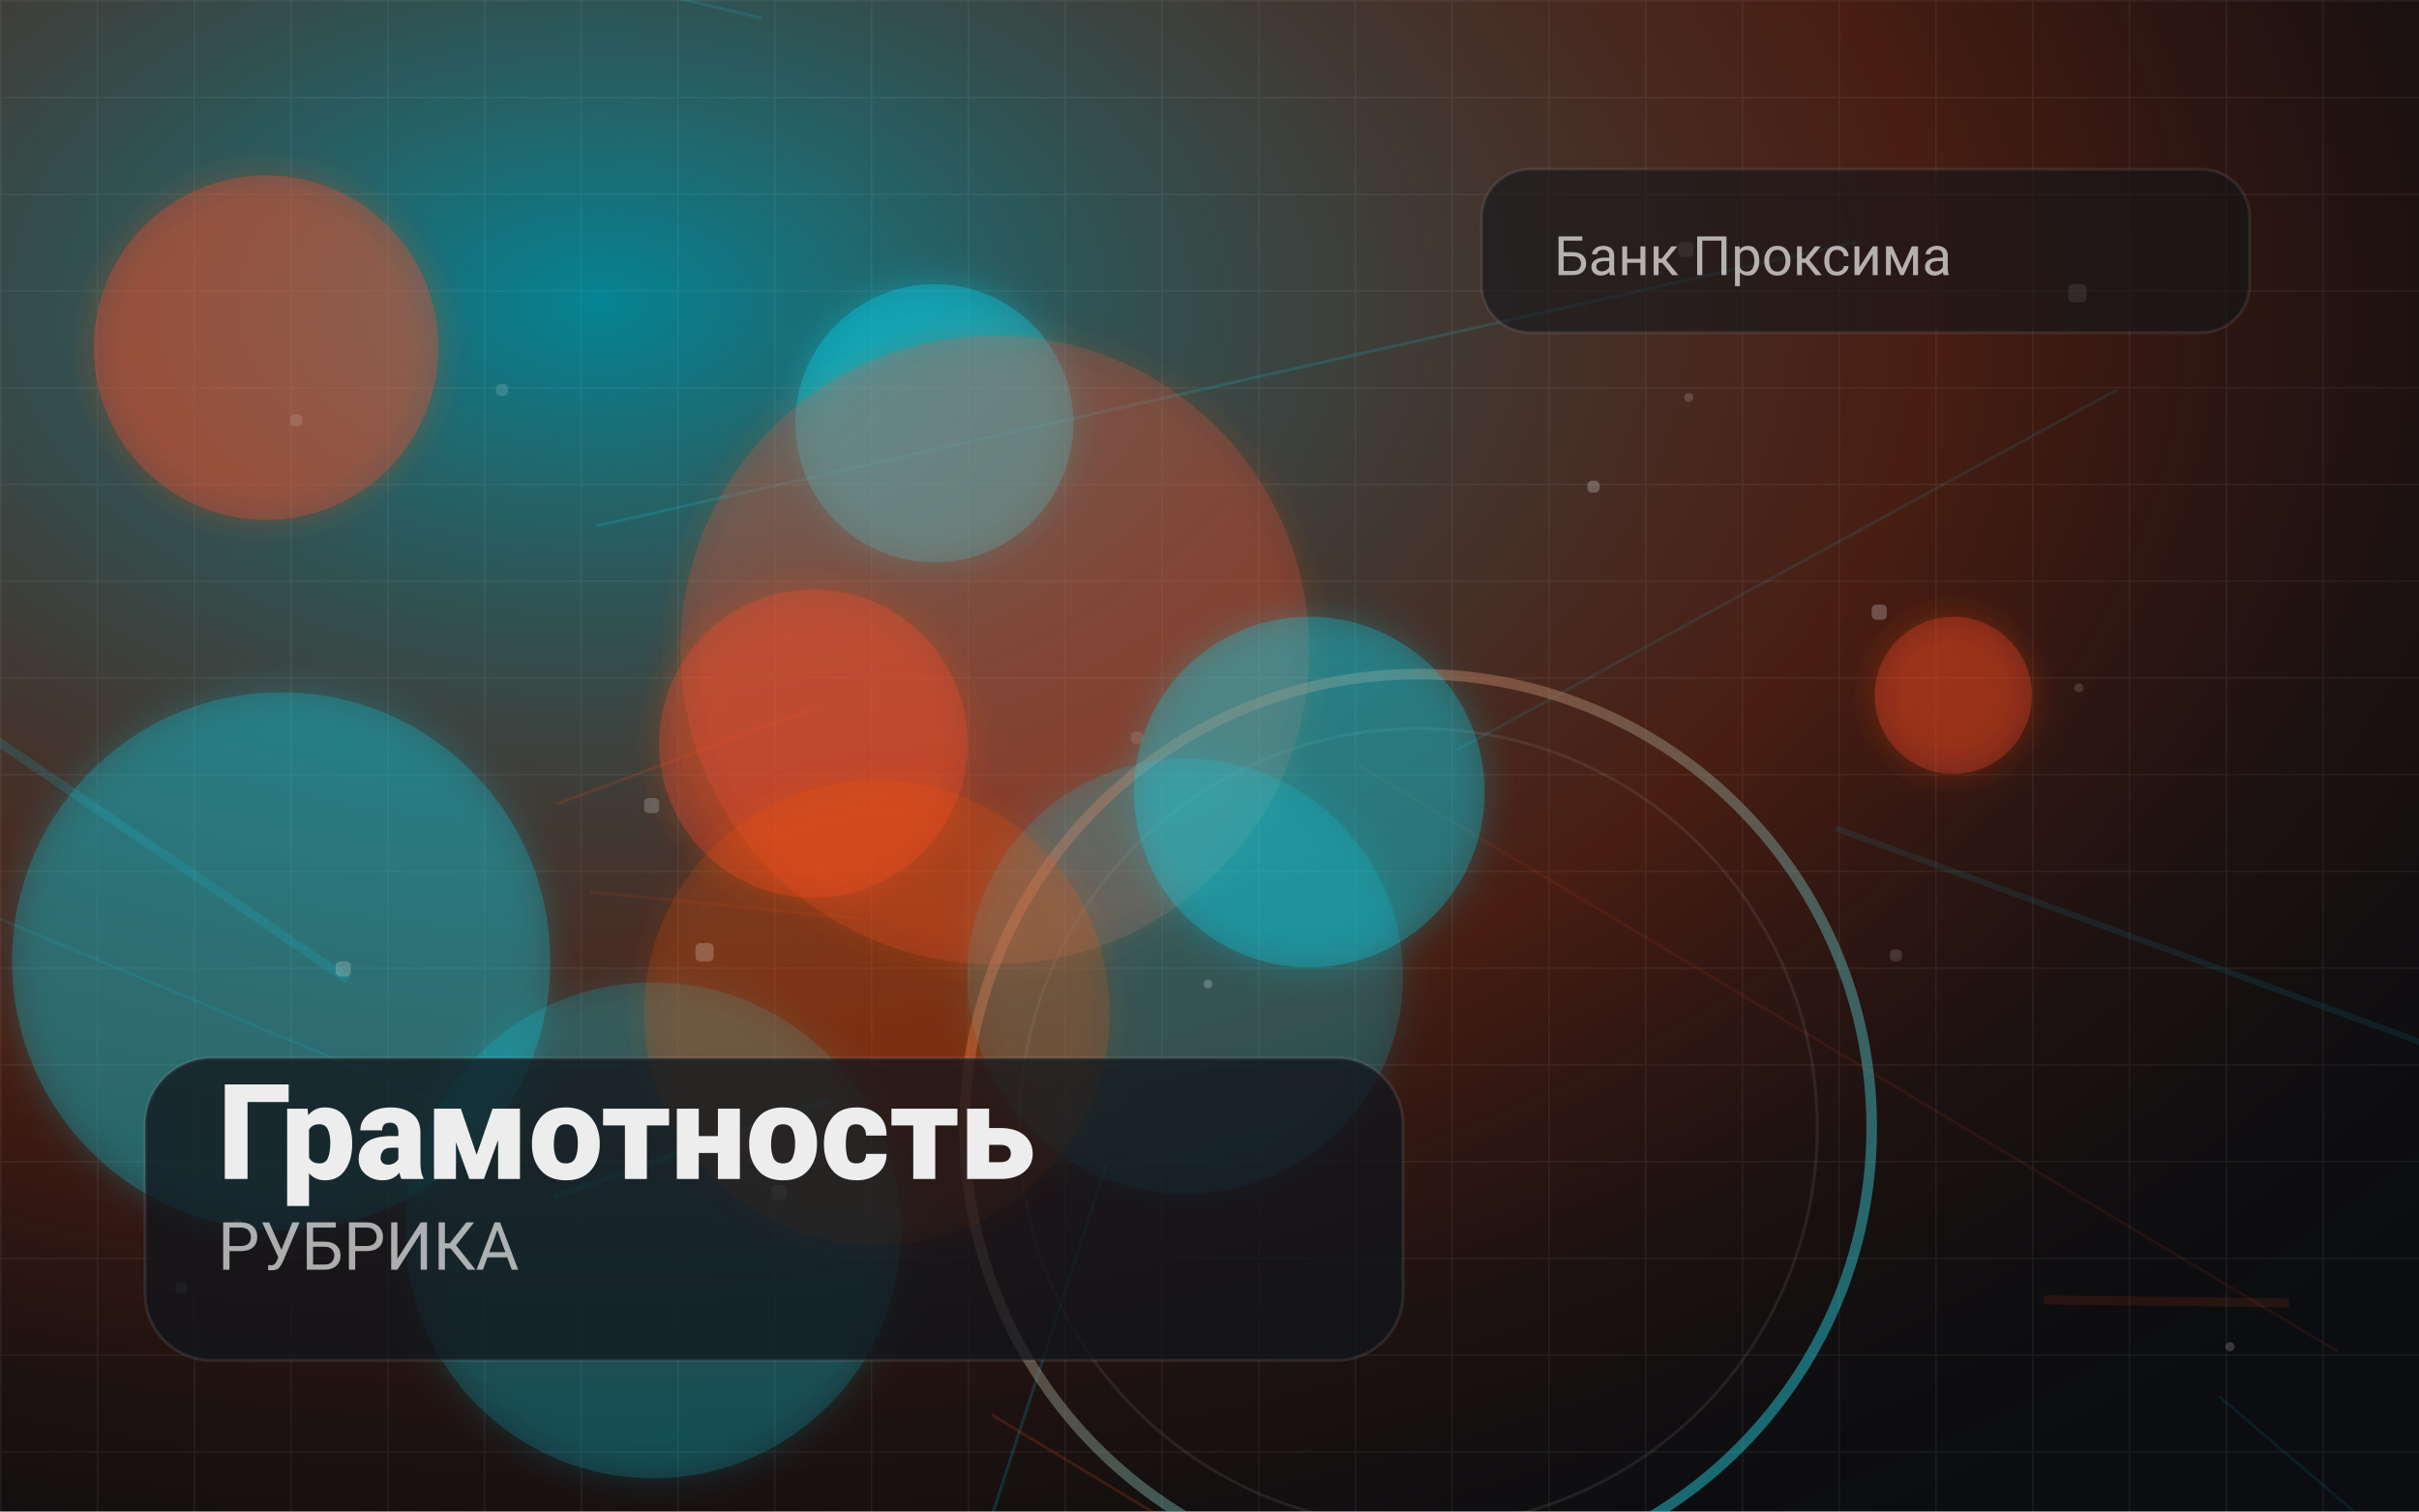
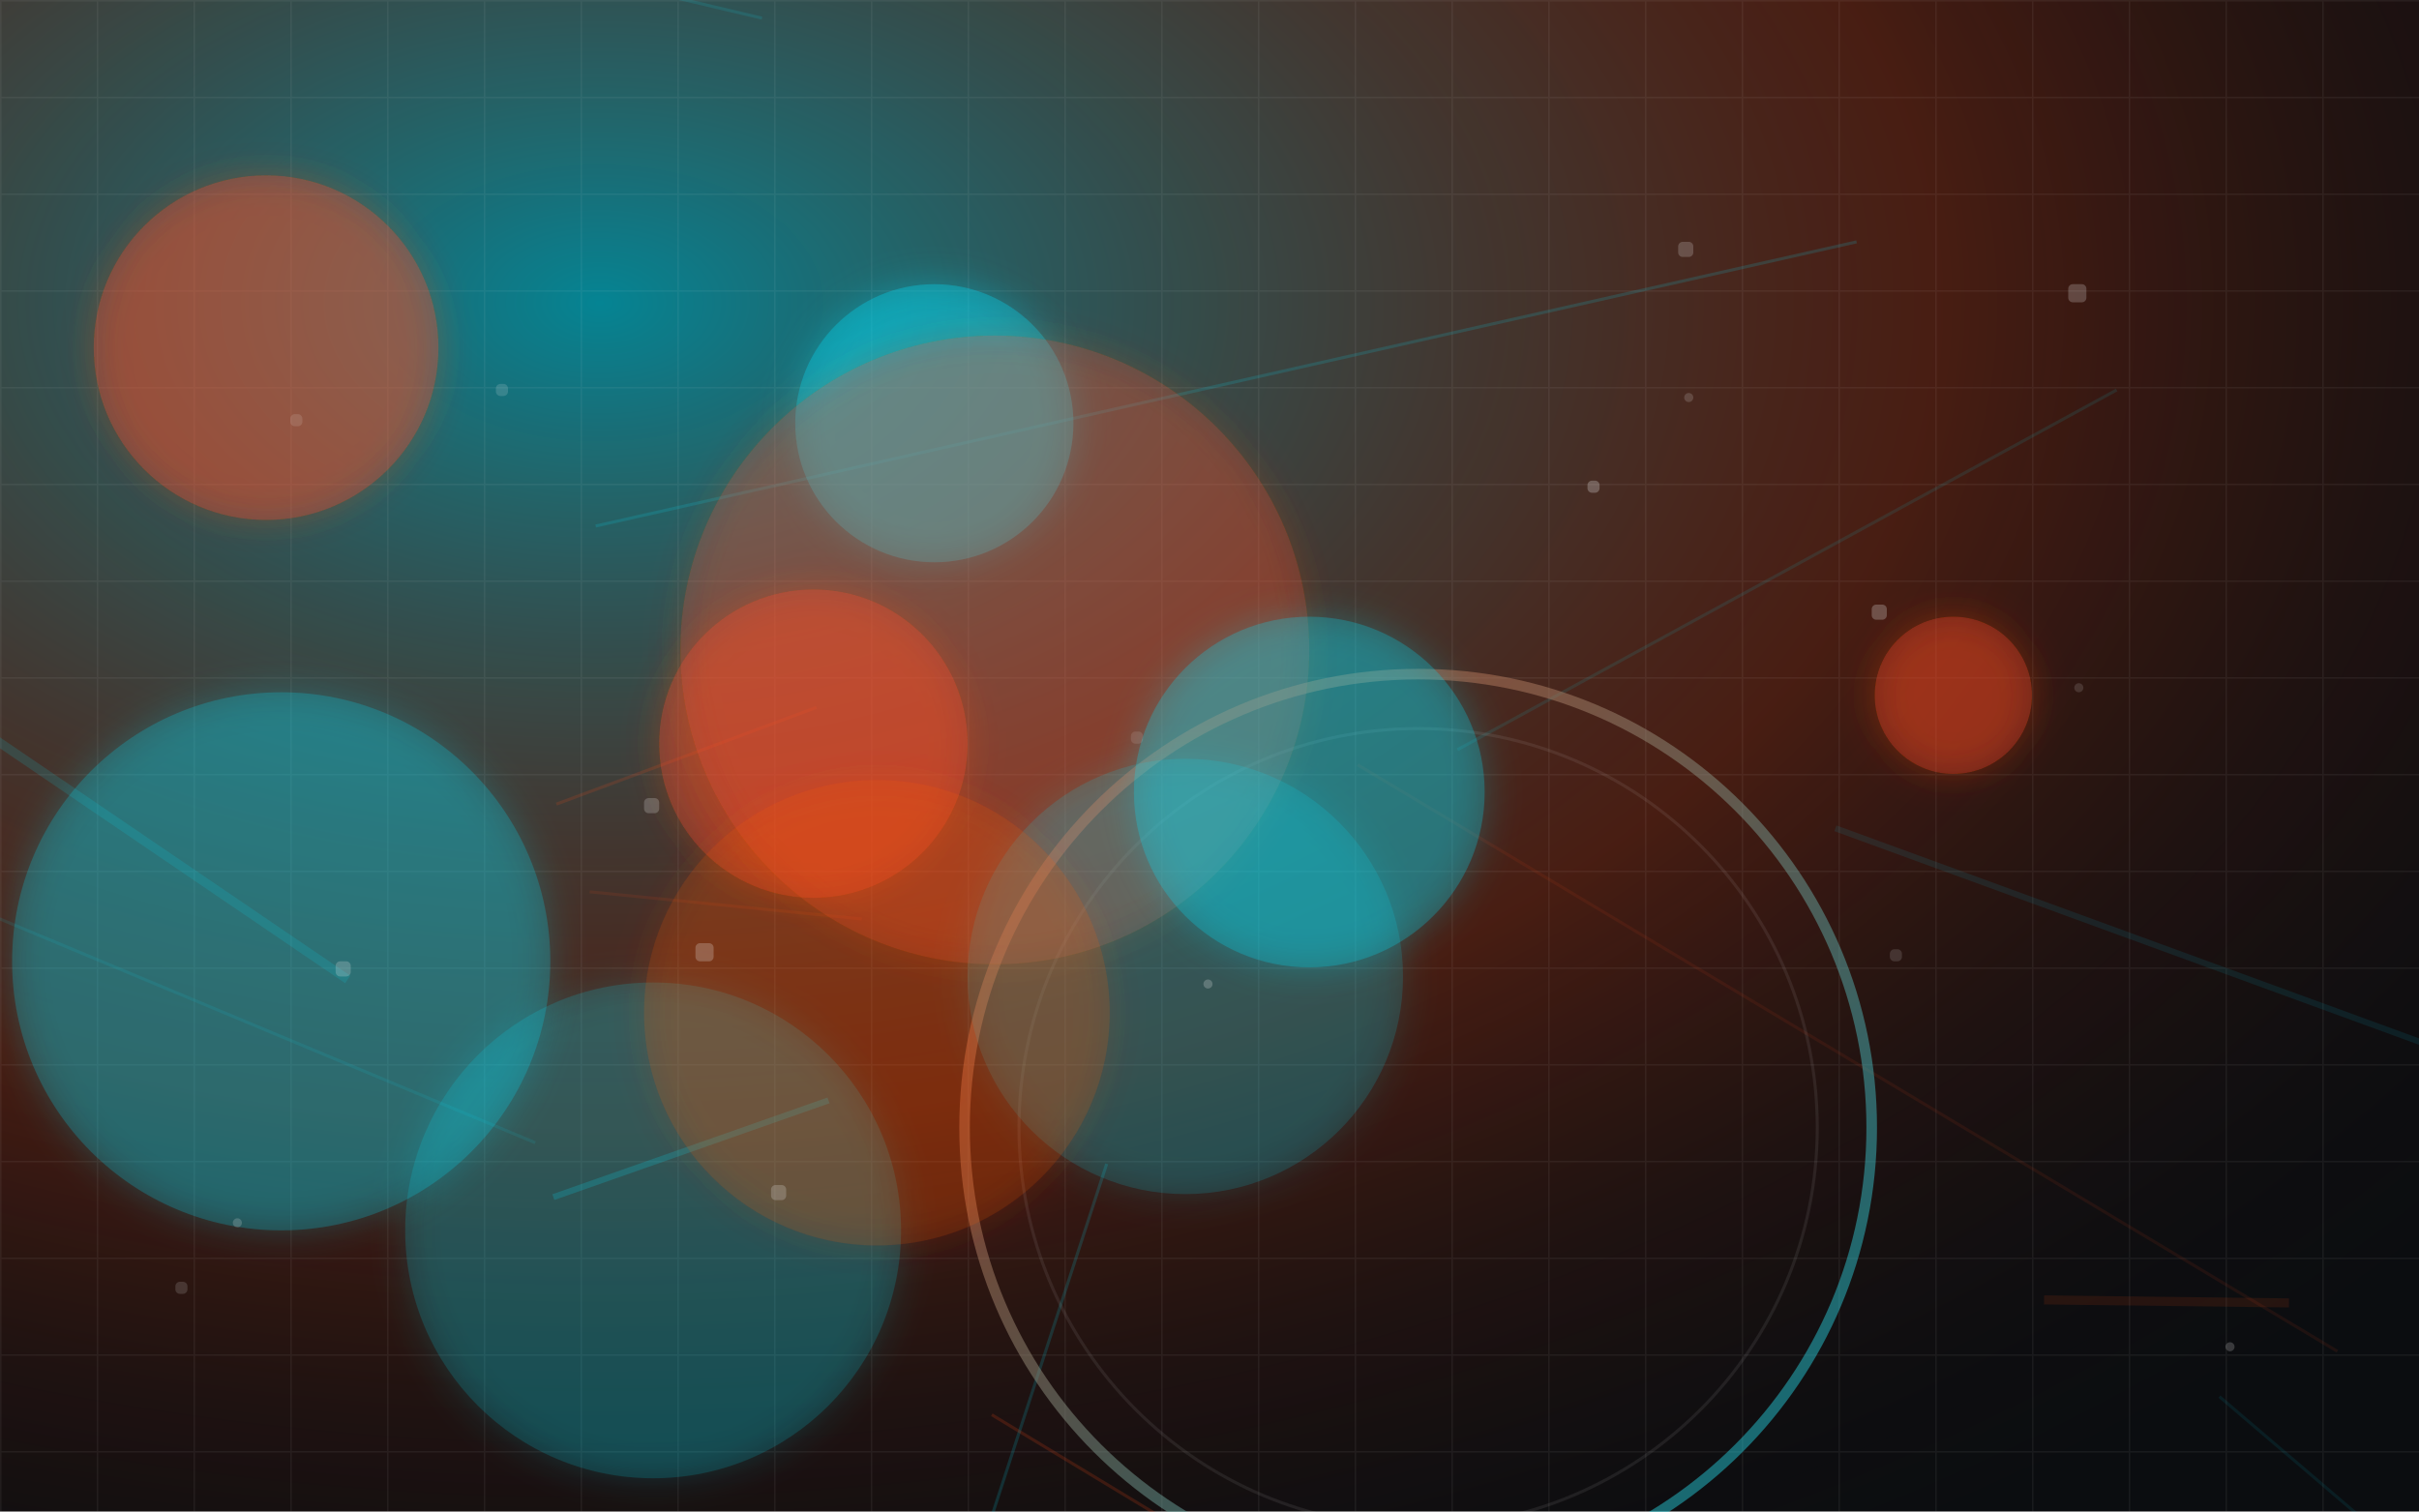
<svg xmlns="http://www.w3.org/2000/svg" width="800" height="500" viewBox="0 0 800 500" fill="none">
  <defs>
    <linearGradient id="g1" x1="0" y1="0" x2="1" y2="1">
      <stop offset="0" stop-color="#FF4D1A" stop-opacity="0.95" />
      <stop offset="1" stop-color="#00E5FF" stop-opacity="0.85" />
    </linearGradient>
    <radialGradient id="g2" cx="0.25" cy="0.2" r="1">
      <stop offset="0" stop-color="#00E5FF" stop-opacity="0.55" />
      <stop offset="0.55" stop-color="#FF4D1A" stop-opacity="0.25" />
      <stop offset="1" stop-color="#0B0D10" stop-opacity="0" />
    </radialGradient>
    <pattern id="grid" width="32" height="32" patternUnits="userSpaceOnUse">
      <path d="M 32 0 L 0 0 0 32" stroke="#EDEDED" stroke-opacity="0.06" stroke-width="1" />
    </pattern>
    <filter id="glow" x="-50%" y="-50%" width="200%" height="200%">
      <feGaussianBlur stdDeviation="6" result="b" />
      <feMerge>
        <feMergeNode in="b" />
        <feMergeNode in="SourceGraphic" />
      </feMerge>
    </filter>
  </defs>
  <rect width="800" height="500" fill="#0B0D10" />
  <rect width="800" height="500" fill="url(#g2)" />
  <rect width="800" height="500" fill="url(#grid)" />
  <path d="M773 447 L449 253" stroke="#FF4D1A" stroke-opacity="0.085" stroke-width="1" />
  <path d="M366 385 L322 520" stroke="#00E5FF" stroke-opacity="0.151" stroke-width="1" />
  <path d="M177 378 L-122 253" stroke="#00E5FF" stroke-opacity="0.088" stroke-width="1" />
  <path d="M328 468 L581 621" stroke="#FF4D1A" stroke-opacity="0.172" stroke-width="1" />
  <path d="M607 274 L804 346" stroke="#00E5FF" stroke-opacity="0.086" stroke-width="2" />
  <path d="M115 324 L-267 64" stroke="#00E5FF" stroke-opacity="0.127" stroke-width="3" />
  <path d="M757 431 L676 430" stroke="#FF4D1A" stroke-opacity="0.109" stroke-width="3" />
  <path d="M614 80 L197 174" stroke="#00E5FF" stroke-opacity="0.146" stroke-width="1" />
  <path d="M734 462 L905 608" stroke="#00E5FF" stroke-opacity="0.081" stroke-width="1" />
  <path d="M270 234 L184 266" stroke="#FF4D1A" stroke-opacity="0.147" stroke-width="1" />
  <path d="M252 6 L2 -53" stroke="#00E5FF" stroke-opacity="0.115" stroke-width="1" />
  <path d="M183 396 L274 364" stroke="#00E5FF" stroke-opacity="0.179" stroke-width="2" />
  <path d="M285 304 L195 295" stroke="#FF4D1A" stroke-opacity="0.095" stroke-width="1" />
  <path d="M700 129 L482 248" stroke="#00E5FF" stroke-opacity="0.096" stroke-width="1" />
  <circle cx="469" cy="373" r="150" stroke="url(#g1)" stroke-width="3.5" stroke-opacity="0.55" />
  <circle cx="469" cy="373" r="132" stroke="#EDEDED" stroke-width="1" stroke-opacity="0.08" />
  <circle cx="88" cy="115" r="57" fill="#FF4D1A" fill-opacity="0.295" filter="url(#glow)" />
  <circle cx="309" cy="140" r="46" fill="#00E5FF" fill-opacity="0.295" filter="url(#glow)" />
  <circle cx="269" cy="246" r="51" fill="#FF4D1A" fill-opacity="0.285" filter="url(#glow)" />
  <circle cx="216" cy="407" r="82" fill="#00E5FF" fill-opacity="0.155" filter="url(#glow)" />
  <circle cx="329" cy="215" r="104" fill="#FF4D1A" fill-opacity="0.198" filter="url(#glow)" />
  <circle cx="392" cy="323" r="72" fill="#00E5FF" fill-opacity="0.141" filter="url(#glow)" />
  <circle cx="646" cy="230" r="26" fill="#FF4D1A" fill-opacity="0.289" filter="url(#glow)" />
  <circle cx="433" cy="262" r="58" fill="#00E5FF" fill-opacity="0.242" filter="url(#glow)" />
  <circle cx="290" cy="335" r="77" fill="#FF4D1A" fill-opacity="0.154" filter="url(#glow)" />
  <circle cx="93" cy="318" r="89" fill="#00E5FF" fill-opacity="0.213" filter="url(#glow)" />
  <rect x="374" y="242" width="4" height="4" rx="1.5" fill="#EDEDED" fill-opacity="0.121" />
  <rect x="557" y="130" width="3" height="3" rx="1.5" fill="#EDEDED" fill-opacity="0.164" />
  <rect x="96" y="137" width="4" height="4" rx="1.5" fill="#EDEDED" fill-opacity="0.132" />
  <rect x="525" y="159" width="4" height="4" rx="1.5" fill="#EDEDED" fill-opacity="0.264" />
  <rect x="619" y="200" width="5" height="5" rx="1.5" fill="#EDEDED" fill-opacity="0.255" />
  <rect x="255" y="392" width="5" height="5" rx="1.5" fill="#EDEDED" fill-opacity="0.225" />
  <rect x="398" y="324" width="3" height="3" rx="1.5" fill="#EDEDED" fill-opacity="0.231" />
  <rect x="684" y="94" width="6" height="6" rx="1.5" fill="#EDEDED" fill-opacity="0.223" />
  <rect x="164" y="127" width="4" height="4" rx="1.5" fill="#EDEDED" fill-opacity="0.159" />
  <rect x="736" y="444" width="3" height="3" rx="1.5" fill="#EDEDED" fill-opacity="0.198" />
  <rect x="213" y="264" width="5" height="5" rx="1.5" fill="#EDEDED" fill-opacity="0.217" />
  <rect x="555" y="80" width="5" height="5" rx="1.5" fill="#EDEDED" fill-opacity="0.208" />
  <rect x="686" y="226" width="3" height="3" rx="1.5" fill="#EDEDED" fill-opacity="0.136" />
  <rect x="58" y="424" width="4" height="4" rx="1.5" fill="#EDEDED" fill-opacity="0.148" />
  <rect x="111" y="318" width="5" height="5" rx="1.5" fill="#EDEDED" fill-opacity="0.22" />
  <rect x="77" y="403" width="3" height="3" rx="1.5" fill="#EDEDED" fill-opacity="0.194" />
  <rect x="230" y="312" width="6" height="6" rx="1.5" fill="#EDEDED" fill-opacity="0.237" />
  <rect x="625" y="314" width="4" height="4" rx="1.5" fill="#EDEDED" fill-opacity="0.146" />
-   <g opacity="0.9">
-     <rect x="490" y="56" width="254" height="54" rx="16" fill="#11151B" fill-opacity="0.65" stroke="#EDEDED" stroke-opacity="0.10" />
-     <text x="514" y="91" fill="#EDEDED" fill-opacity="0.78" font-size="18" font-family="ui-sans-serif, system-ui, -apple-system, Segoe UI, Roboto, Arial">Банк Проксима</text>
-   </g>
-   <g>
-     <rect x="48" y="350" width="416" height="100" rx="22" fill="#11151B" fill-opacity="0.75" stroke="#EDEDED" stroke-opacity="0.10" />
-     <text x="72" y="390" fill="#EDEDED" font-size="44" font-family="ui-sans-serif, system-ui, -apple-system, Segoe UI, Roboto, Arial" font-weight="800">Грамотность</text>
-     <text x="72" y="420" fill="#EDEDED" fill-opacity="0.70" font-size="22" font-family="ui-sans-serif, system-ui, -apple-system, Segoe UI, Roboto, Arial">РУБРИКА</text>
-   </g>
</svg>
